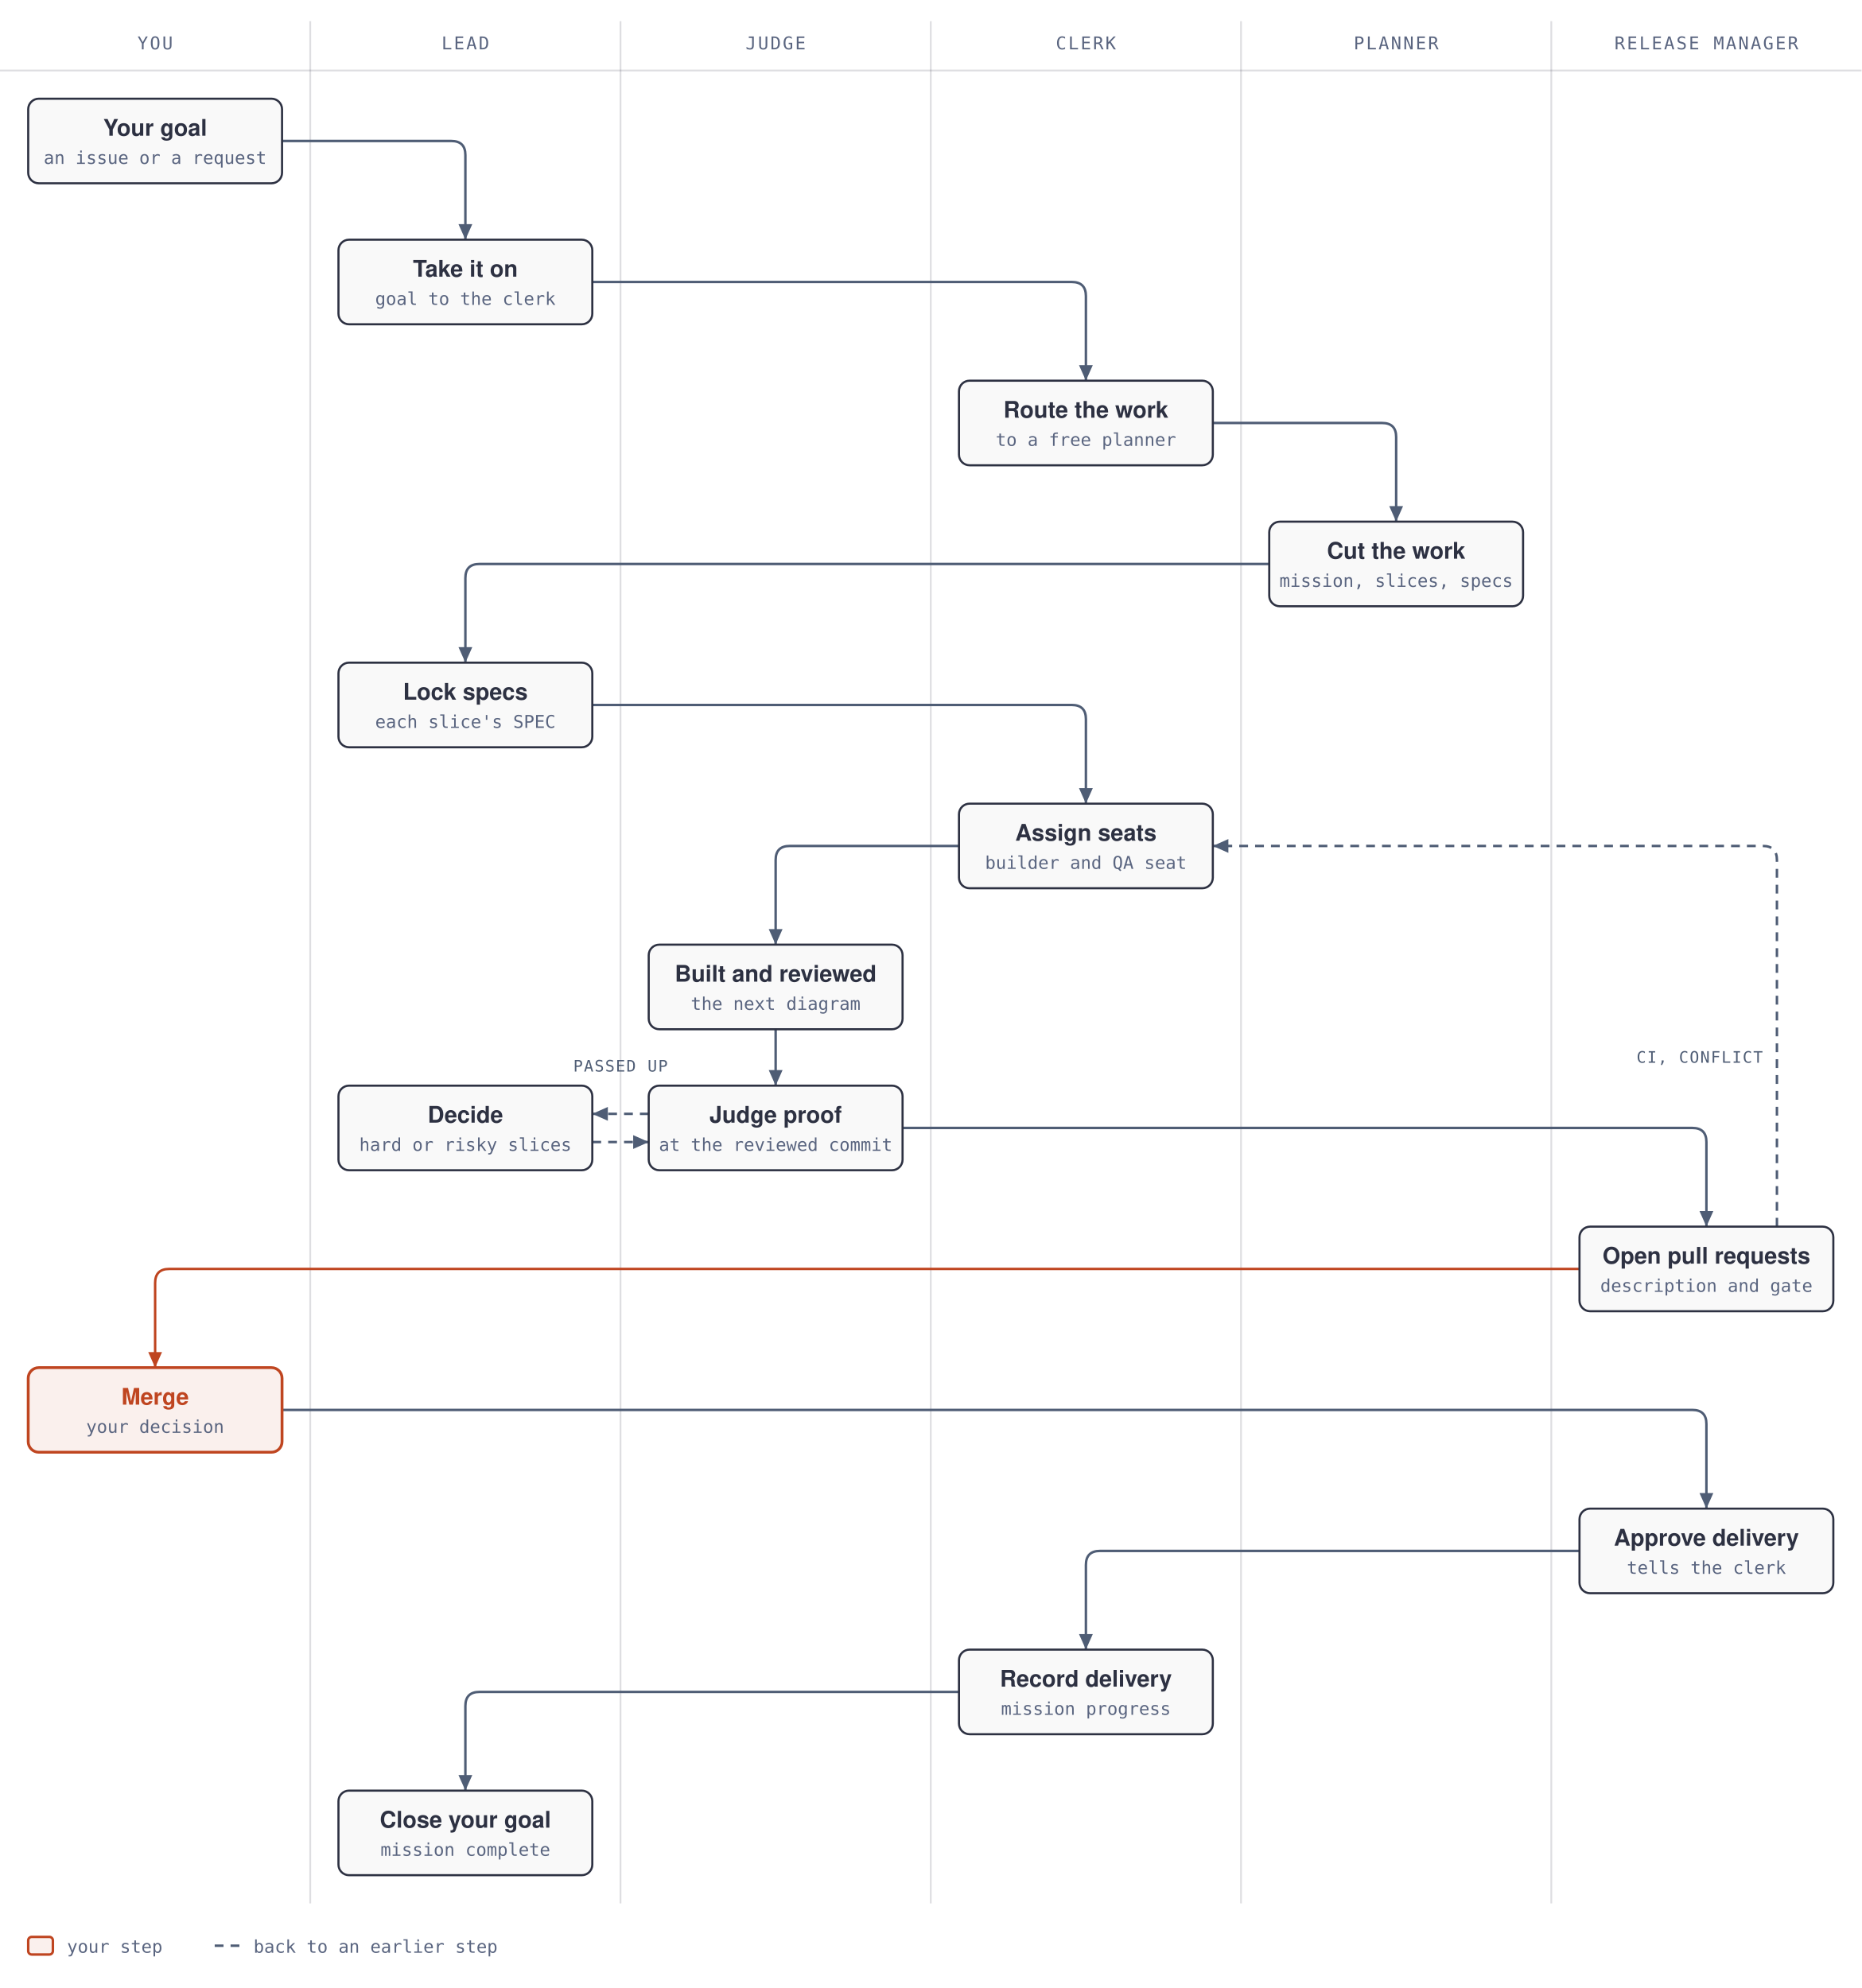
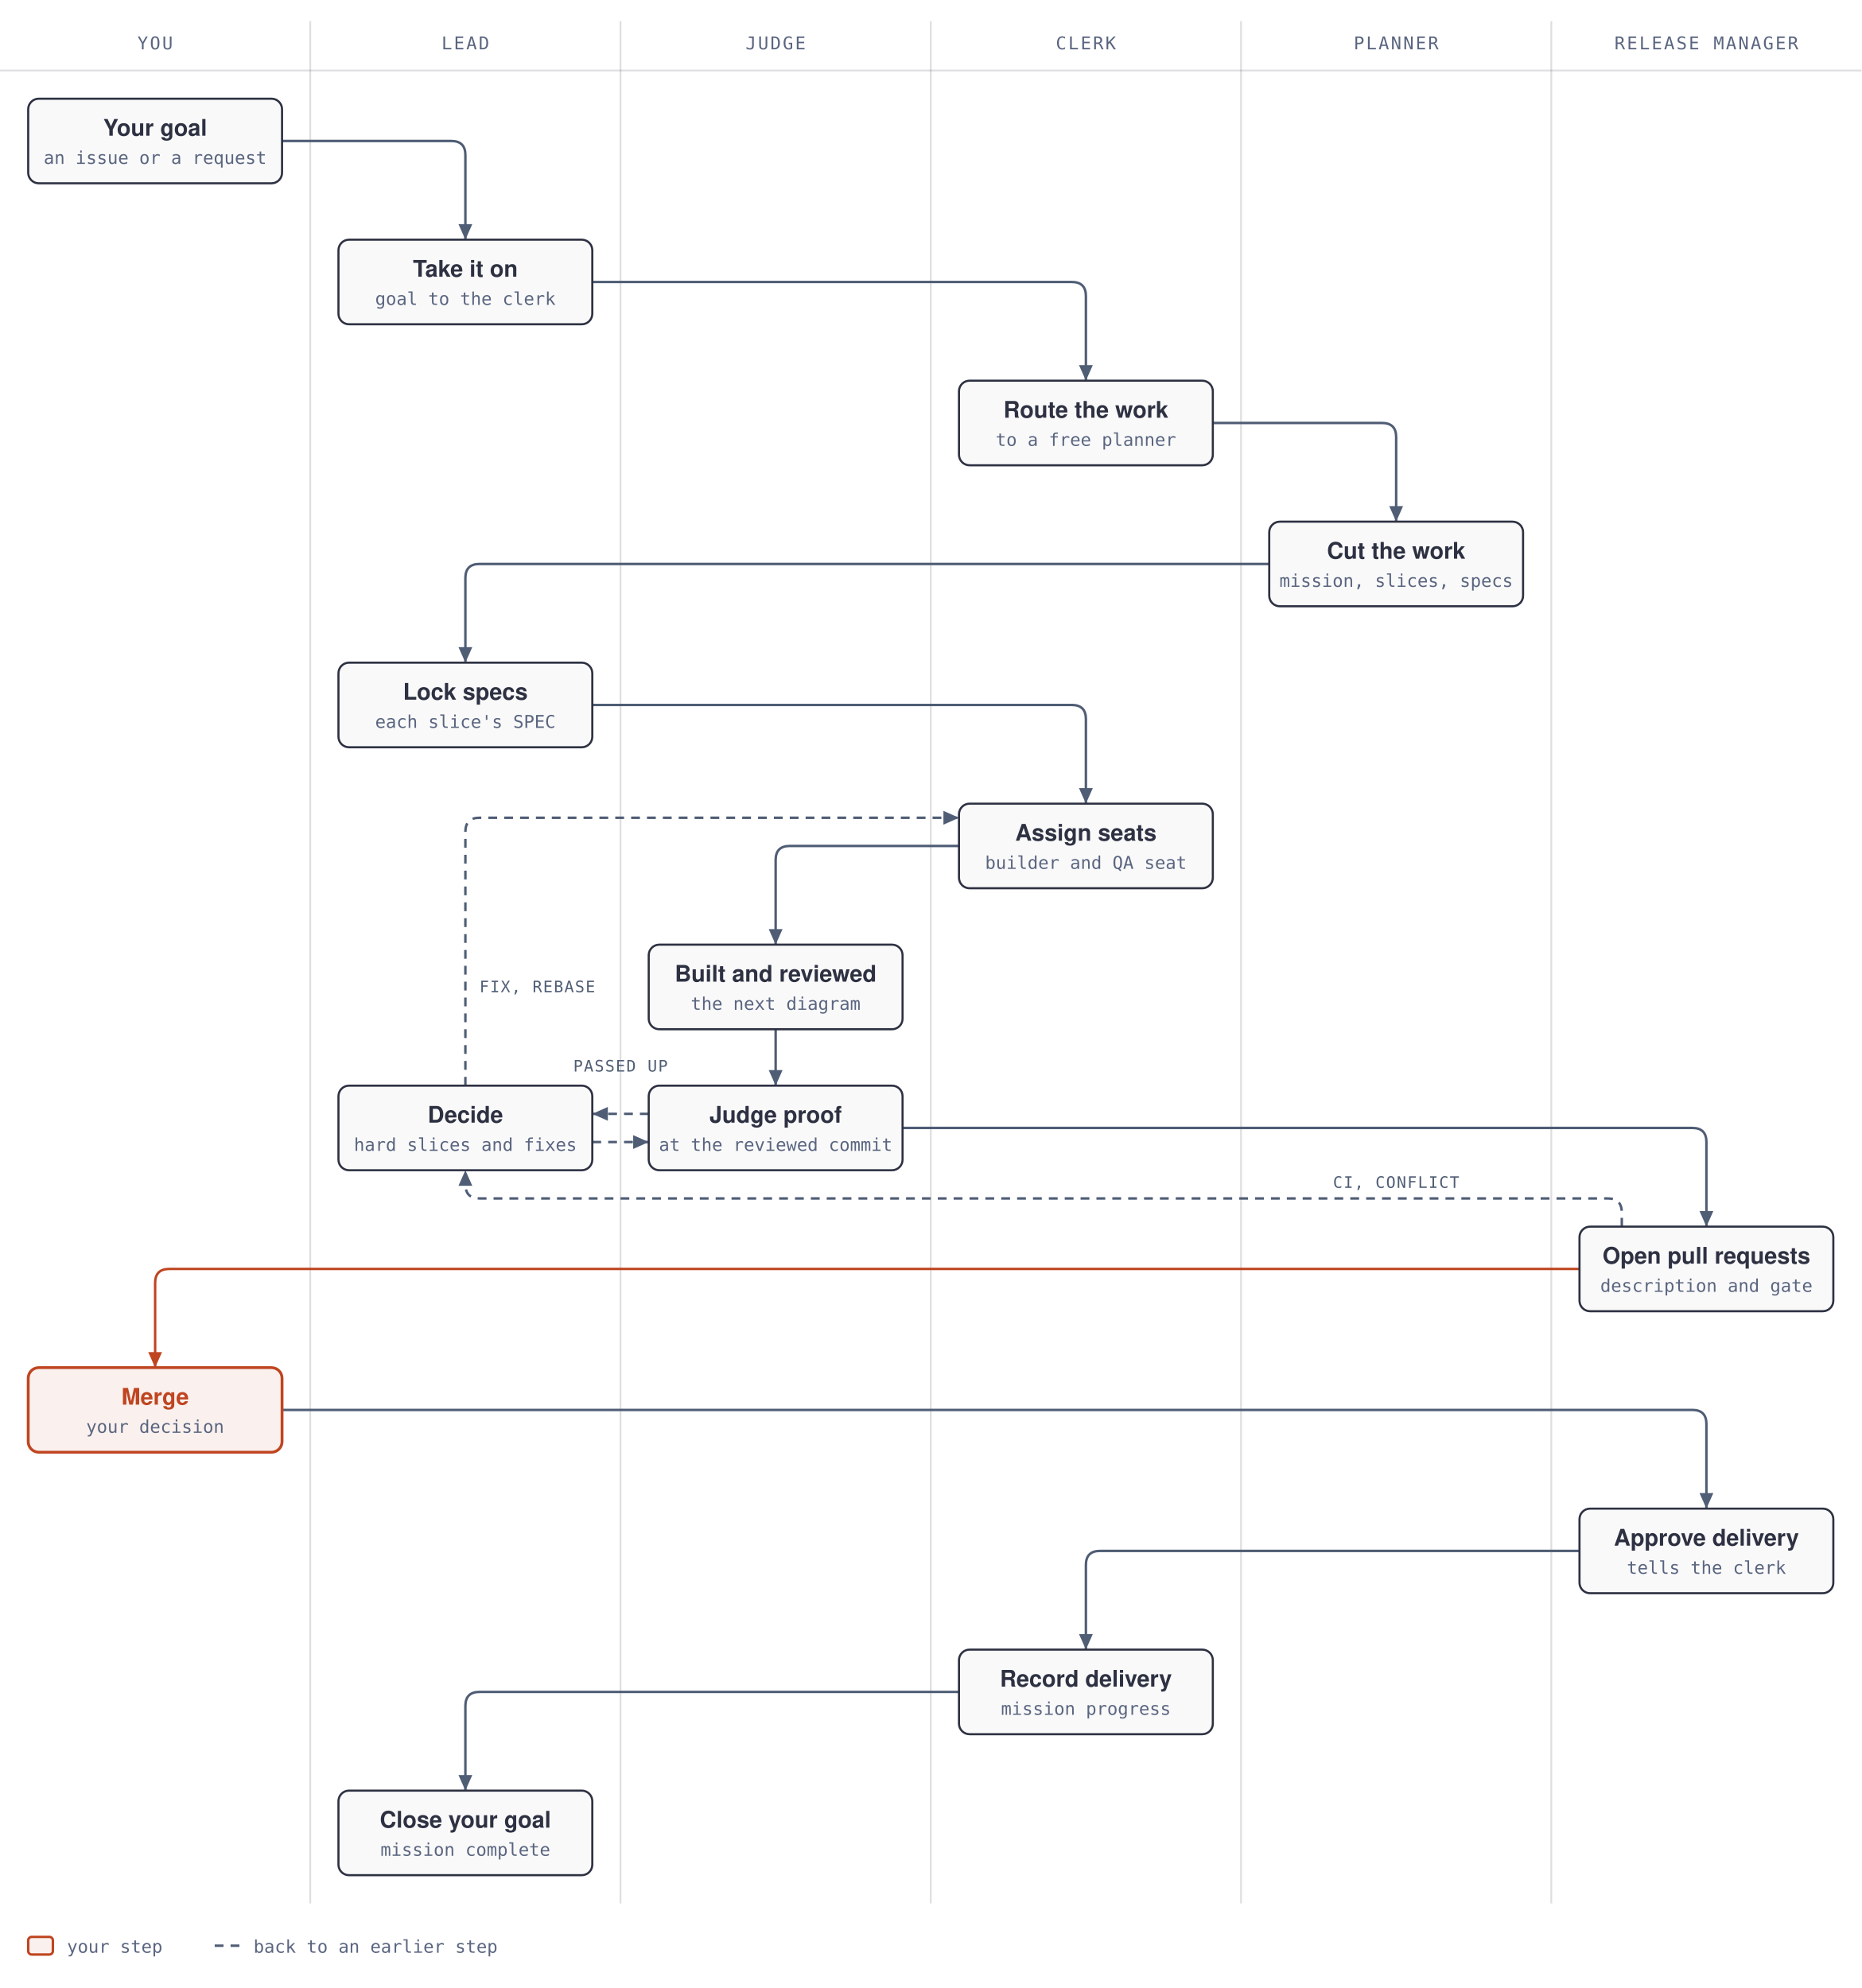
<svg xmlns="http://www.w3.org/2000/svg" viewBox="0 0 1056 1128" width="1056" height="1128" role="img" aria-labelledby="how-the-work-moves-title how-the-work-moves-desc">
  <defs>
    <marker id="how-the-work-moves-arrow-muted" viewBox="0 0 10 10" refX="9" refY="5" markerWidth="7" markerHeight="7" orient="auto-start-reverse">
      <path d="M0,1 L9,5 L0,9 z" fill="#4f5d75" />
    </marker>
    <marker id="how-the-work-moves-arrow-accent" viewBox="0 0 10 10" refX="9" refY="5" markerWidth="7" markerHeight="7" orient="auto-start-reverse">
      <path d="M0,1 L9,5 L0,9 z" fill="#bf4520" />
    </marker>
  </defs>
  <line x1="176" y1="12" x2="176" y2="1080" stroke="rgba(45,49,66,0.16)" stroke-width="1" />
  <line x1="352" y1="12" x2="352" y2="1080" stroke="rgba(45,49,66,0.16)" stroke-width="1" />
  <line x1="528" y1="12" x2="528" y2="1080" stroke="rgba(45,49,66,0.16)" stroke-width="1" />
  <line x1="704" y1="12" x2="704" y2="1080" stroke="rgba(45,49,66,0.16)" stroke-width="1" />
  <line x1="880" y1="12" x2="880" y2="1080" stroke="rgba(45,49,66,0.16)" stroke-width="1" />
  <line x1="0" y1="40" x2="1056" y2="40" stroke="rgba(45,49,66,0.16)" stroke-width="1" />
  <path d="M160,80 L256,80 Q264,80 264,88 L264,136" fill="none" stroke="#4f5d75" stroke-width="1.4" marker-end="url(#how-the-work-moves-arrow-muted)" />
  <path d="M336,160 L608,160 Q616,160 616,168 L616,216" fill="none" stroke="#4f5d75" stroke-width="1.4" marker-end="url(#how-the-work-moves-arrow-muted)" />
  <path d="M688,240 L784,240 Q792,240 792,248 L792,296" fill="none" stroke="#4f5d75" stroke-width="1.4" marker-end="url(#how-the-work-moves-arrow-muted)" />
  <path d="M720,320 L272,320 Q264,320 264,328 L264,376" fill="none" stroke="#4f5d75" stroke-width="1.4" marker-end="url(#how-the-work-moves-arrow-muted)" />
  <path d="M336,400 L608,400 Q616,400 616,408 L616,456" fill="none" stroke="#4f5d75" stroke-width="1.4" marker-end="url(#how-the-work-moves-arrow-muted)" />
  <path d="M544,480 L448,480 Q440,480 440,488 L440,536" fill="none" stroke="#4f5d75" stroke-width="1.4" marker-end="url(#how-the-work-moves-arrow-muted)" />
  <path d="M440,584 L440,616" fill="none" stroke="#4f5d75" stroke-width="1.4" marker-end="url(#how-the-work-moves-arrow-muted)" />
  <path d="M512,640 L960,640 Q968,640 968,648 L968,696" fill="none" stroke="#4f5d75" stroke-width="1.4" marker-end="url(#how-the-work-moves-arrow-muted)" />
  <path d="M896,720 L96,720 Q88,720 88,728 L88,776" fill="none" stroke="#bf4520" stroke-width="1.4" marker-end="url(#how-the-work-moves-arrow-accent)" />
  <path d="M160,800 L960,800 Q968,800 968,808 L968,856" fill="none" stroke="#4f5d75" stroke-width="1.4" marker-end="url(#how-the-work-moves-arrow-muted)" />
  <path d="M896,880 L624,880 Q616,880 616,888 L616,936" fill="none" stroke="#4f5d75" stroke-width="1.4" marker-end="url(#how-the-work-moves-arrow-muted)" />
  <path d="M544,960 L272,960 Q264,960 264,968 L264,1016" fill="none" stroke="#4f5d75" stroke-width="1.4" marker-end="url(#how-the-work-moves-arrow-muted)" />
-   <path d="M1008,696 L1008,488 Q1008,480 1000,480 L688,480" fill="none" stroke="#4f5d75" stroke-width="1.4" stroke-dasharray="5,4" marker-end="url(#how-the-work-moves-arrow-muted)" />
  <path d="M368,632 L336,632" fill="none" stroke="#4f5d75" stroke-width="1.4" stroke-dasharray="5,4" marker-end="url(#how-the-work-moves-arrow-muted)" />
  <path d="M336,648 L368,648" fill="none" stroke="#4f5d75" stroke-width="1.4" stroke-dasharray="5,4" marker-end="url(#how-the-work-moves-arrow-muted)" />
+   <path d="M920,696 L920,688 Q920,680 912,680 L272,680 Q264,680 264,672 L264,664" fill="none" stroke="#4f5d75" stroke-width="1.4" stroke-dasharray="5,4" marker-end="url(#how-the-work-moves-arrow-muted)" />
+   <path d="M264,616 L264,472 Q264,464 272,464 L544,464" fill="none" stroke="#4f5d75" stroke-width="1.4" stroke-dasharray="5,4" marker-end="url(#how-the-work-moves-arrow-muted)" />
  <text x="88" y="28" font-family="'Geist Mono', ui-monospace, SFMono-Regular, Menlo, Consolas, monospace" font-size="10" font-weight="400" fill="#5a6580" text-anchor="middle" letter-spacing="1">YOU</text>
  <text x="264" y="28" font-family="'Geist Mono', ui-monospace, SFMono-Regular, Menlo, Consolas, monospace" font-size="10" font-weight="400" fill="#5a6580" text-anchor="middle" letter-spacing="1">LEAD</text>
  <text x="440" y="28" font-family="'Geist Mono', ui-monospace, SFMono-Regular, Menlo, Consolas, monospace" font-size="10" font-weight="400" fill="#5a6580" text-anchor="middle" letter-spacing="1">JUDGE</text>
  <text x="616" y="28" font-family="'Geist Mono', ui-monospace, SFMono-Regular, Menlo, Consolas, monospace" font-size="10" font-weight="400" fill="#5a6580" text-anchor="middle" letter-spacing="1">CLERK</text>
  <text x="792" y="28" font-family="'Geist Mono', ui-monospace, SFMono-Regular, Menlo, Consolas, monospace" font-size="10" font-weight="400" fill="#5a6580" text-anchor="middle" letter-spacing="1">PLANNER</text>
  <text x="968" y="28" font-family="'Geist Mono', ui-monospace, SFMono-Regular, Menlo, Consolas, monospace" font-size="10" font-weight="400" fill="#5a6580" text-anchor="middle" letter-spacing="1">RELEASE MANAGER</text>
  <rect x="16" y="56" width="144" height="48" rx="6" fill="rgba(45,49,66,0.03)" stroke="#2d3142" stroke-width="1.2" />
  <text x="88" y="77" font-family="Geist, system-ui, -apple-system, 'Segoe UI', Helvetica, Arial, sans-serif" font-size="13" font-weight="600" fill="#2d3142" text-anchor="middle">Your goal</text>
  <text x="88" y="93" font-family="'Geist Mono', ui-monospace, SFMono-Regular, Menlo, Consolas, monospace" font-size="10" font-weight="400" fill="#5a6580" text-anchor="middle">an issue or a request</text>
  <rect x="192" y="136" width="144" height="48" rx="6" fill="rgba(45,49,66,0.03)" stroke="#2d3142" stroke-width="1.2" />
  <text x="264" y="157" font-family="Geist, system-ui, -apple-system, 'Segoe UI', Helvetica, Arial, sans-serif" font-size="13" font-weight="600" fill="#2d3142" text-anchor="middle">Take it on</text>
  <text x="264" y="173" font-family="'Geist Mono', ui-monospace, SFMono-Regular, Menlo, Consolas, monospace" font-size="10" font-weight="400" fill="#5a6580" text-anchor="middle">goal to the clerk</text>
  <rect x="544" y="216" width="144" height="48" rx="6" fill="rgba(45,49,66,0.03)" stroke="#2d3142" stroke-width="1.2" />
  <text x="616" y="237" font-family="Geist, system-ui, -apple-system, 'Segoe UI', Helvetica, Arial, sans-serif" font-size="13" font-weight="600" fill="#2d3142" text-anchor="middle">Route the work</text>
  <text x="616" y="253" font-family="'Geist Mono', ui-monospace, SFMono-Regular, Menlo, Consolas, monospace" font-size="10" font-weight="400" fill="#5a6580" text-anchor="middle">to a free planner</text>
  <rect x="720" y="296" width="144" height="48" rx="6" fill="rgba(45,49,66,0.03)" stroke="#2d3142" stroke-width="1.2" />
  <text x="792" y="317" font-family="Geist, system-ui, -apple-system, 'Segoe UI', Helvetica, Arial, sans-serif" font-size="13" font-weight="600" fill="#2d3142" text-anchor="middle">Cut the work</text>
  <text x="792" y="333" font-family="'Geist Mono', ui-monospace, SFMono-Regular, Menlo, Consolas, monospace" font-size="10" font-weight="400" fill="#5a6580" text-anchor="middle">mission, slices, specs</text>
  <rect x="192" y="376" width="144" height="48" rx="6" fill="rgba(45,49,66,0.03)" stroke="#2d3142" stroke-width="1.2" />
  <text x="264" y="397" font-family="Geist, system-ui, -apple-system, 'Segoe UI', Helvetica, Arial, sans-serif" font-size="13" font-weight="600" fill="#2d3142" text-anchor="middle">Lock specs</text>
  <text x="264" y="413" font-family="'Geist Mono', ui-monospace, SFMono-Regular, Menlo, Consolas, monospace" font-size="10" font-weight="400" fill="#5a6580" text-anchor="middle">each slice's SPEC</text>
  <rect x="544" y="456" width="144" height="48" rx="6" fill="rgba(45,49,66,0.03)" stroke="#2d3142" stroke-width="1.2" />
  <text x="616" y="477" font-family="Geist, system-ui, -apple-system, 'Segoe UI', Helvetica, Arial, sans-serif" font-size="13" font-weight="600" fill="#2d3142" text-anchor="middle">Assign seats</text>
  <text x="616" y="493" font-family="'Geist Mono', ui-monospace, SFMono-Regular, Menlo, Consolas, monospace" font-size="10" font-weight="400" fill="#5a6580" text-anchor="middle">builder and QA seat</text>
  <rect x="368" y="536" width="144" height="48" rx="6" fill="rgba(45,49,66,0.03)" stroke="#2d3142" stroke-width="1.2" />
  <text x="440" y="557" font-family="Geist, system-ui, -apple-system, 'Segoe UI', Helvetica, Arial, sans-serif" font-size="13" font-weight="600" fill="#2d3142" text-anchor="middle">Built and reviewed</text>
  <text x="440" y="573" font-family="'Geist Mono', ui-monospace, SFMono-Regular, Menlo, Consolas, monospace" font-size="10" font-weight="400" fill="#5a6580" text-anchor="middle">the next diagram</text>
  <rect x="368" y="616" width="144" height="48" rx="6" fill="rgba(45,49,66,0.03)" stroke="#2d3142" stroke-width="1.2" />
  <text x="440" y="637" font-family="Geist, system-ui, -apple-system, 'Segoe UI', Helvetica, Arial, sans-serif" font-size="13" font-weight="600" fill="#2d3142" text-anchor="middle">Judge proof</text>
  <text x="440" y="653" font-family="'Geist Mono', ui-monospace, SFMono-Regular, Menlo, Consolas, monospace" font-size="10" font-weight="400" fill="#5a6580" text-anchor="middle">at the reviewed commit</text>
  <rect x="896" y="696" width="144" height="48" rx="6" fill="rgba(45,49,66,0.03)" stroke="#2d3142" stroke-width="1.2" />
  <text x="968" y="717" font-family="Geist, system-ui, -apple-system, 'Segoe UI', Helvetica, Arial, sans-serif" font-size="13" font-weight="600" fill="#2d3142" text-anchor="middle">Open pull requests</text>
  <text x="968" y="733" font-family="'Geist Mono', ui-monospace, SFMono-Regular, Menlo, Consolas, monospace" font-size="10" font-weight="400" fill="#5a6580" text-anchor="middle">description and gate</text>
  <rect x="16" y="776" width="144" height="48" rx="6" fill="rgba(191,69,32,0.08)" stroke="#bf4520" stroke-width="1.6" />
  <text x="88" y="797" font-family="Geist, system-ui, -apple-system, 'Segoe UI', Helvetica, Arial, sans-serif" font-size="13" font-weight="600" fill="#bf4520" text-anchor="middle">Merge</text>
  <text x="88" y="813" font-family="'Geist Mono', ui-monospace, SFMono-Regular, Menlo, Consolas, monospace" font-size="10" font-weight="400" fill="#5a6580" text-anchor="middle">your decision</text>
  <rect x="896" y="856" width="144" height="48" rx="6" fill="rgba(45,49,66,0.03)" stroke="#2d3142" stroke-width="1.2" />
  <text x="968" y="877" font-family="Geist, system-ui, -apple-system, 'Segoe UI', Helvetica, Arial, sans-serif" font-size="13" font-weight="600" fill="#2d3142" text-anchor="middle">Approve delivery</text>
  <text x="968" y="893" font-family="'Geist Mono', ui-monospace, SFMono-Regular, Menlo, Consolas, monospace" font-size="10" font-weight="400" fill="#5a6580" text-anchor="middle">tells the clerk</text>
  <rect x="544" y="936" width="144" height="48" rx="6" fill="rgba(45,49,66,0.03)" stroke="#2d3142" stroke-width="1.2" />
  <text x="616" y="957" font-family="Geist, system-ui, -apple-system, 'Segoe UI', Helvetica, Arial, sans-serif" font-size="13" font-weight="600" fill="#2d3142" text-anchor="middle">Record delivery</text>
  <text x="616" y="973" font-family="'Geist Mono', ui-monospace, SFMono-Regular, Menlo, Consolas, monospace" font-size="10" font-weight="400" fill="#5a6580" text-anchor="middle">mission progress</text>
  <rect x="192" y="1016" width="144" height="48" rx="6" fill="rgba(45,49,66,0.03)" stroke="#2d3142" stroke-width="1.2" />
  <text x="264" y="1037" font-family="Geist, system-ui, -apple-system, 'Segoe UI', Helvetica, Arial, sans-serif" font-size="13" font-weight="600" fill="#2d3142" text-anchor="middle">Close your goal</text>
  <text x="264" y="1053" font-family="'Geist Mono', ui-monospace, SFMono-Regular, Menlo, Consolas, monospace" font-size="10" font-weight="400" fill="#5a6580" text-anchor="middle">mission complete</text>
-   <text x="1000" y="603" font-family="'Geist Mono', ui-monospace, SFMono-Regular, Menlo, Consolas, monospace" font-size="9" font-weight="400" fill="#4f5d75" text-anchor="end" letter-spacing="0.6">CI, CONFLICT</text>
  <rect x="192" y="616" width="144" height="48" rx="6" fill="rgba(45,49,66,0.03)" stroke="#2d3142" stroke-width="1.2" />
  <text x="264" y="637" font-family="Geist, system-ui, -apple-system, 'Segoe UI', Helvetica, Arial, sans-serif" font-size="13" font-weight="600" fill="#2d3142" text-anchor="middle">Decide</text>
-   <text x="264" y="653" font-family="'Geist Mono', ui-monospace, SFMono-Regular, Menlo, Consolas, monospace" font-size="10" font-weight="400" fill="#5a6580" text-anchor="middle">hard or risky slices</text>
+   <text x="264" y="653" font-family="'Geist Mono', ui-monospace, SFMono-Regular, Menlo, Consolas, monospace" font-size="10" font-weight="400" fill="#5a6580" text-anchor="middle">hard slices and fixes</text>
  <text x="352" y="608" font-family="'Geist Mono', ui-monospace, SFMono-Regular, Menlo, Consolas, monospace" font-size="9" font-weight="400" fill="#4f5d75" text-anchor="middle" letter-spacing="0.6">PASSED UP</text>
+   <text x="792" y="674" font-family="'Geist Mono', ui-monospace, SFMono-Regular, Menlo, Consolas, monospace" font-size="9" font-weight="400" fill="#4f5d75" text-anchor="middle" letter-spacing="0.6">CI, CONFLICT</text>
+   <text x="272" y="563" font-family="'Geist Mono', ui-monospace, SFMono-Regular, Menlo, Consolas, monospace" font-size="9" font-weight="400" fill="#4f5d75" text-anchor="start" letter-spacing="0.6">FIX, REBASE</text>
  <rect x="16" y="1099" width="14" height="10" rx="2" fill="rgba(191,69,32,0.08)" stroke="#bf4520" stroke-width="1.4" />
  <text x="38" y="1108" font-family="'Geist Mono', ui-monospace, SFMono-Regular, Menlo, Consolas, monospace" font-size="10" fill="#5a6580">your step</text>
  <line x1="121.8" y1="1104" x2="137.8" y2="1104" stroke="#4f5d75" stroke-width="1.4" stroke-dasharray="5,4" />
  <text x="143.8" y="1108" font-family="'Geist Mono', ui-monospace, SFMono-Regular, Menlo, Consolas, monospace" font-size="10" fill="#5a6580">back to an earlier step</text>
</svg>
